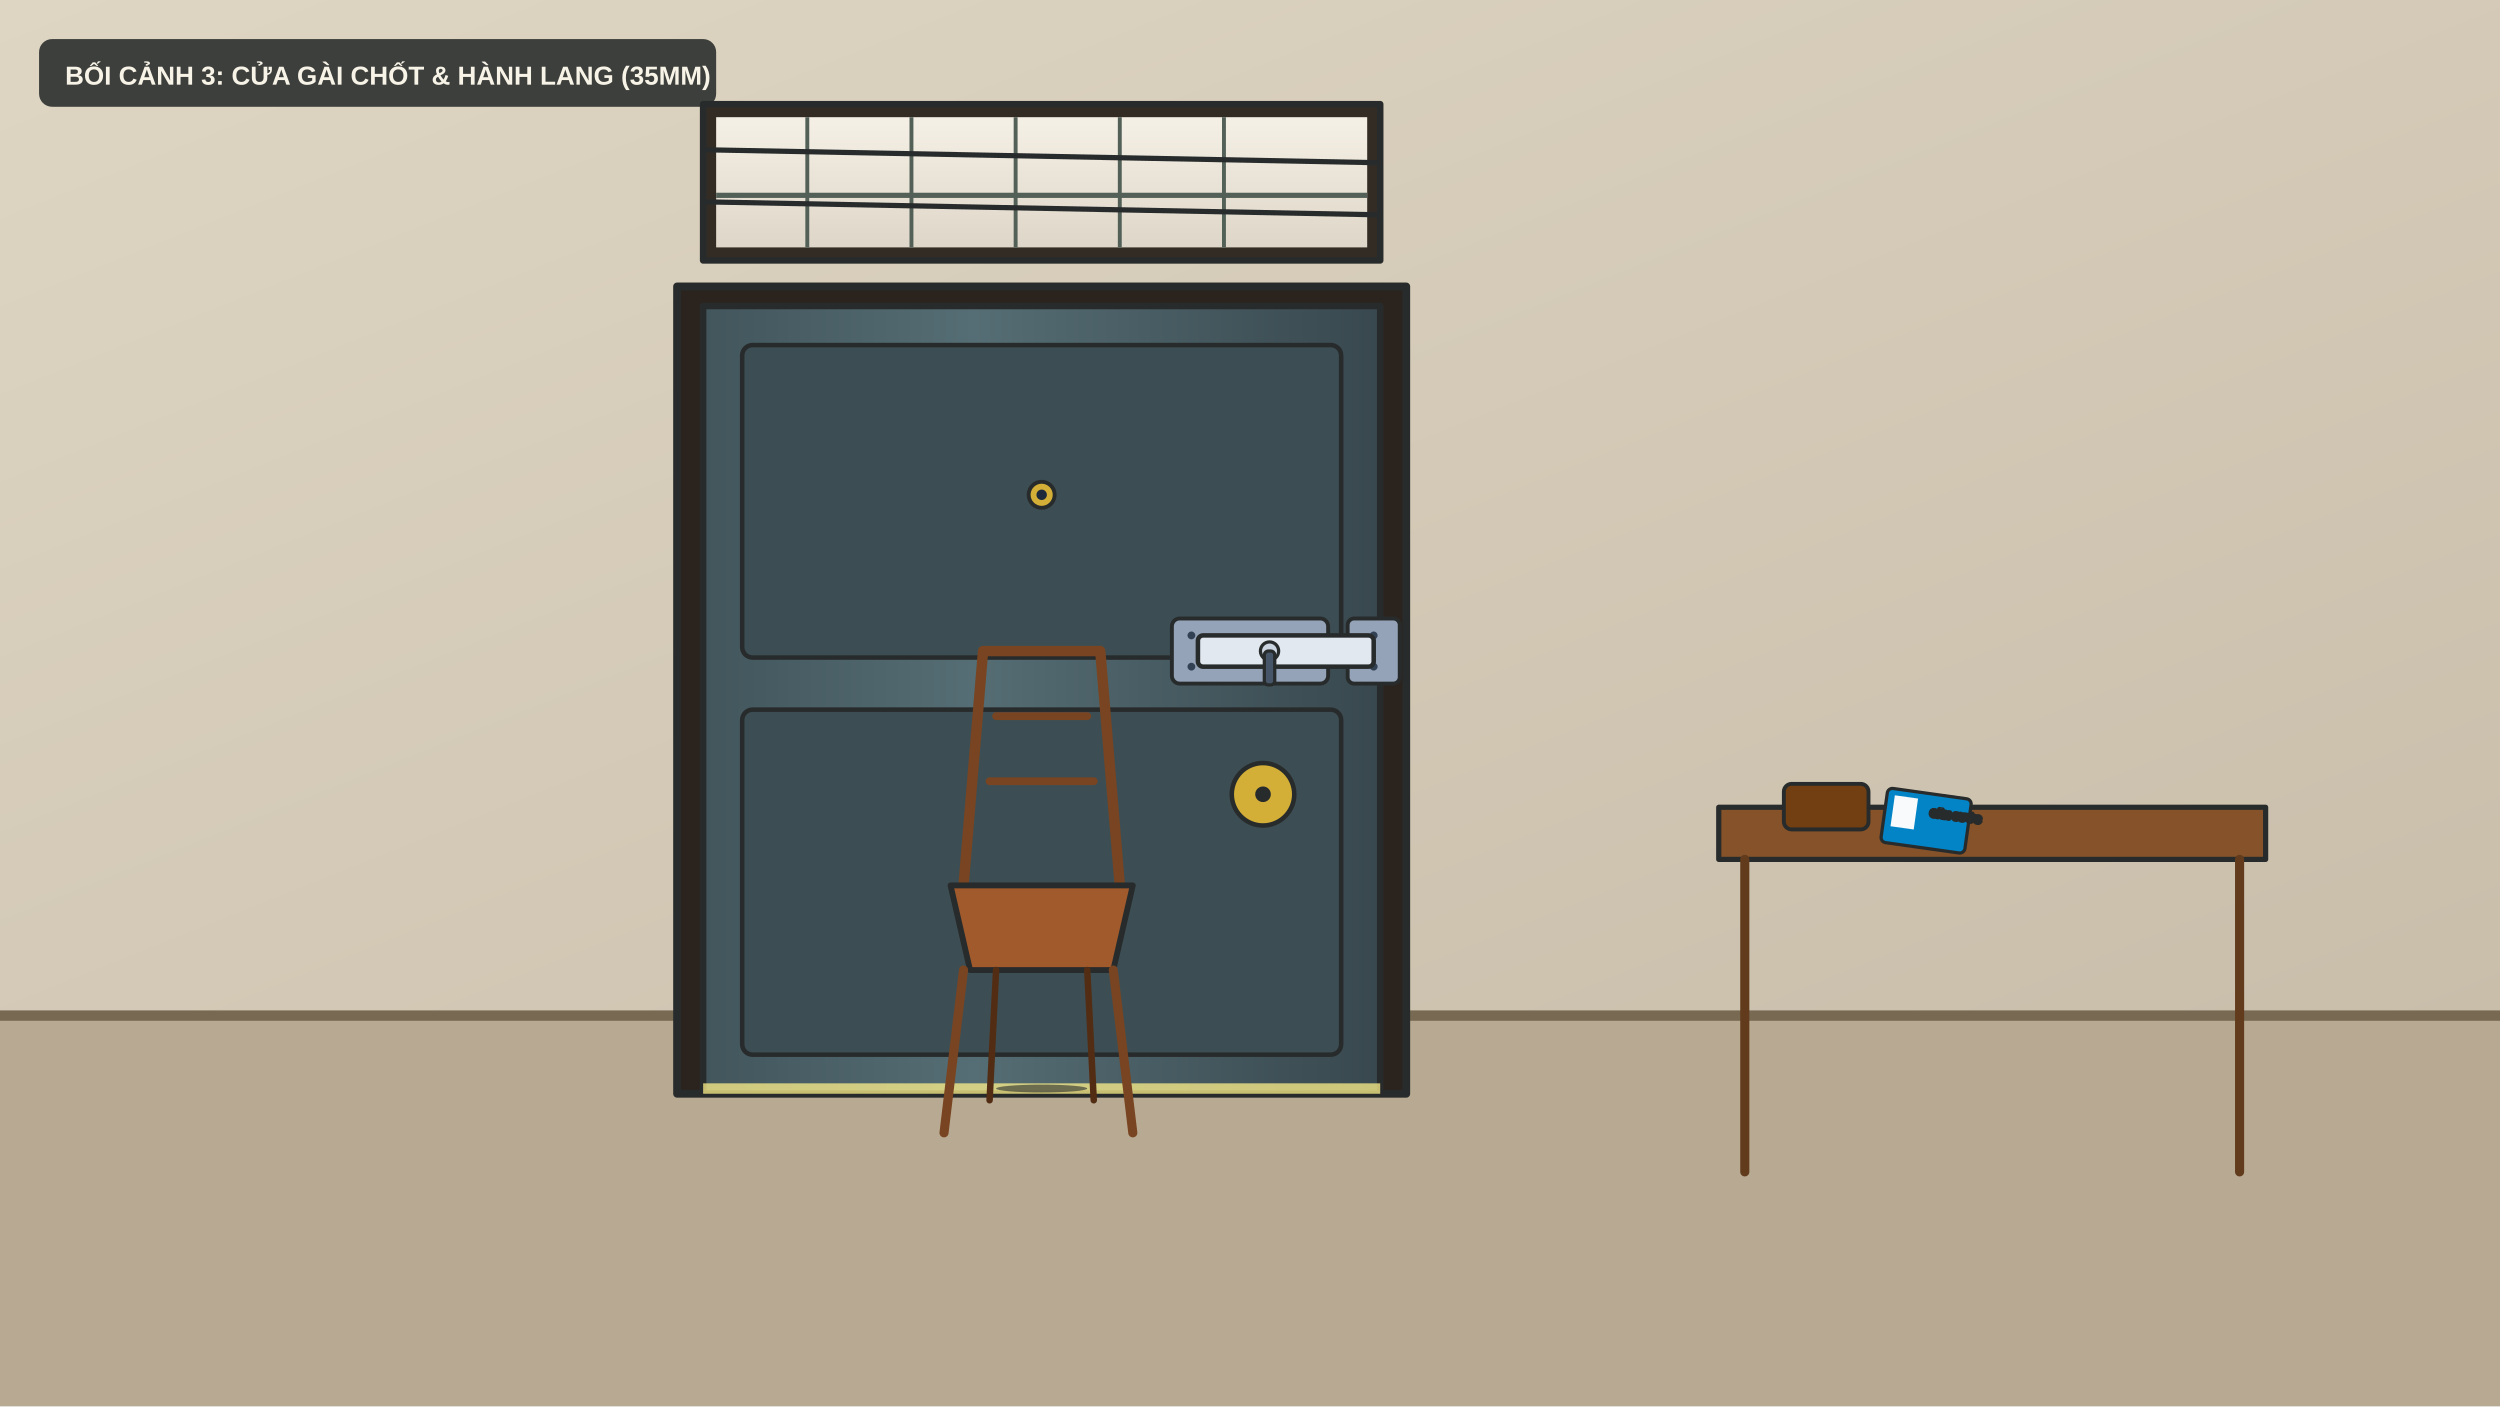
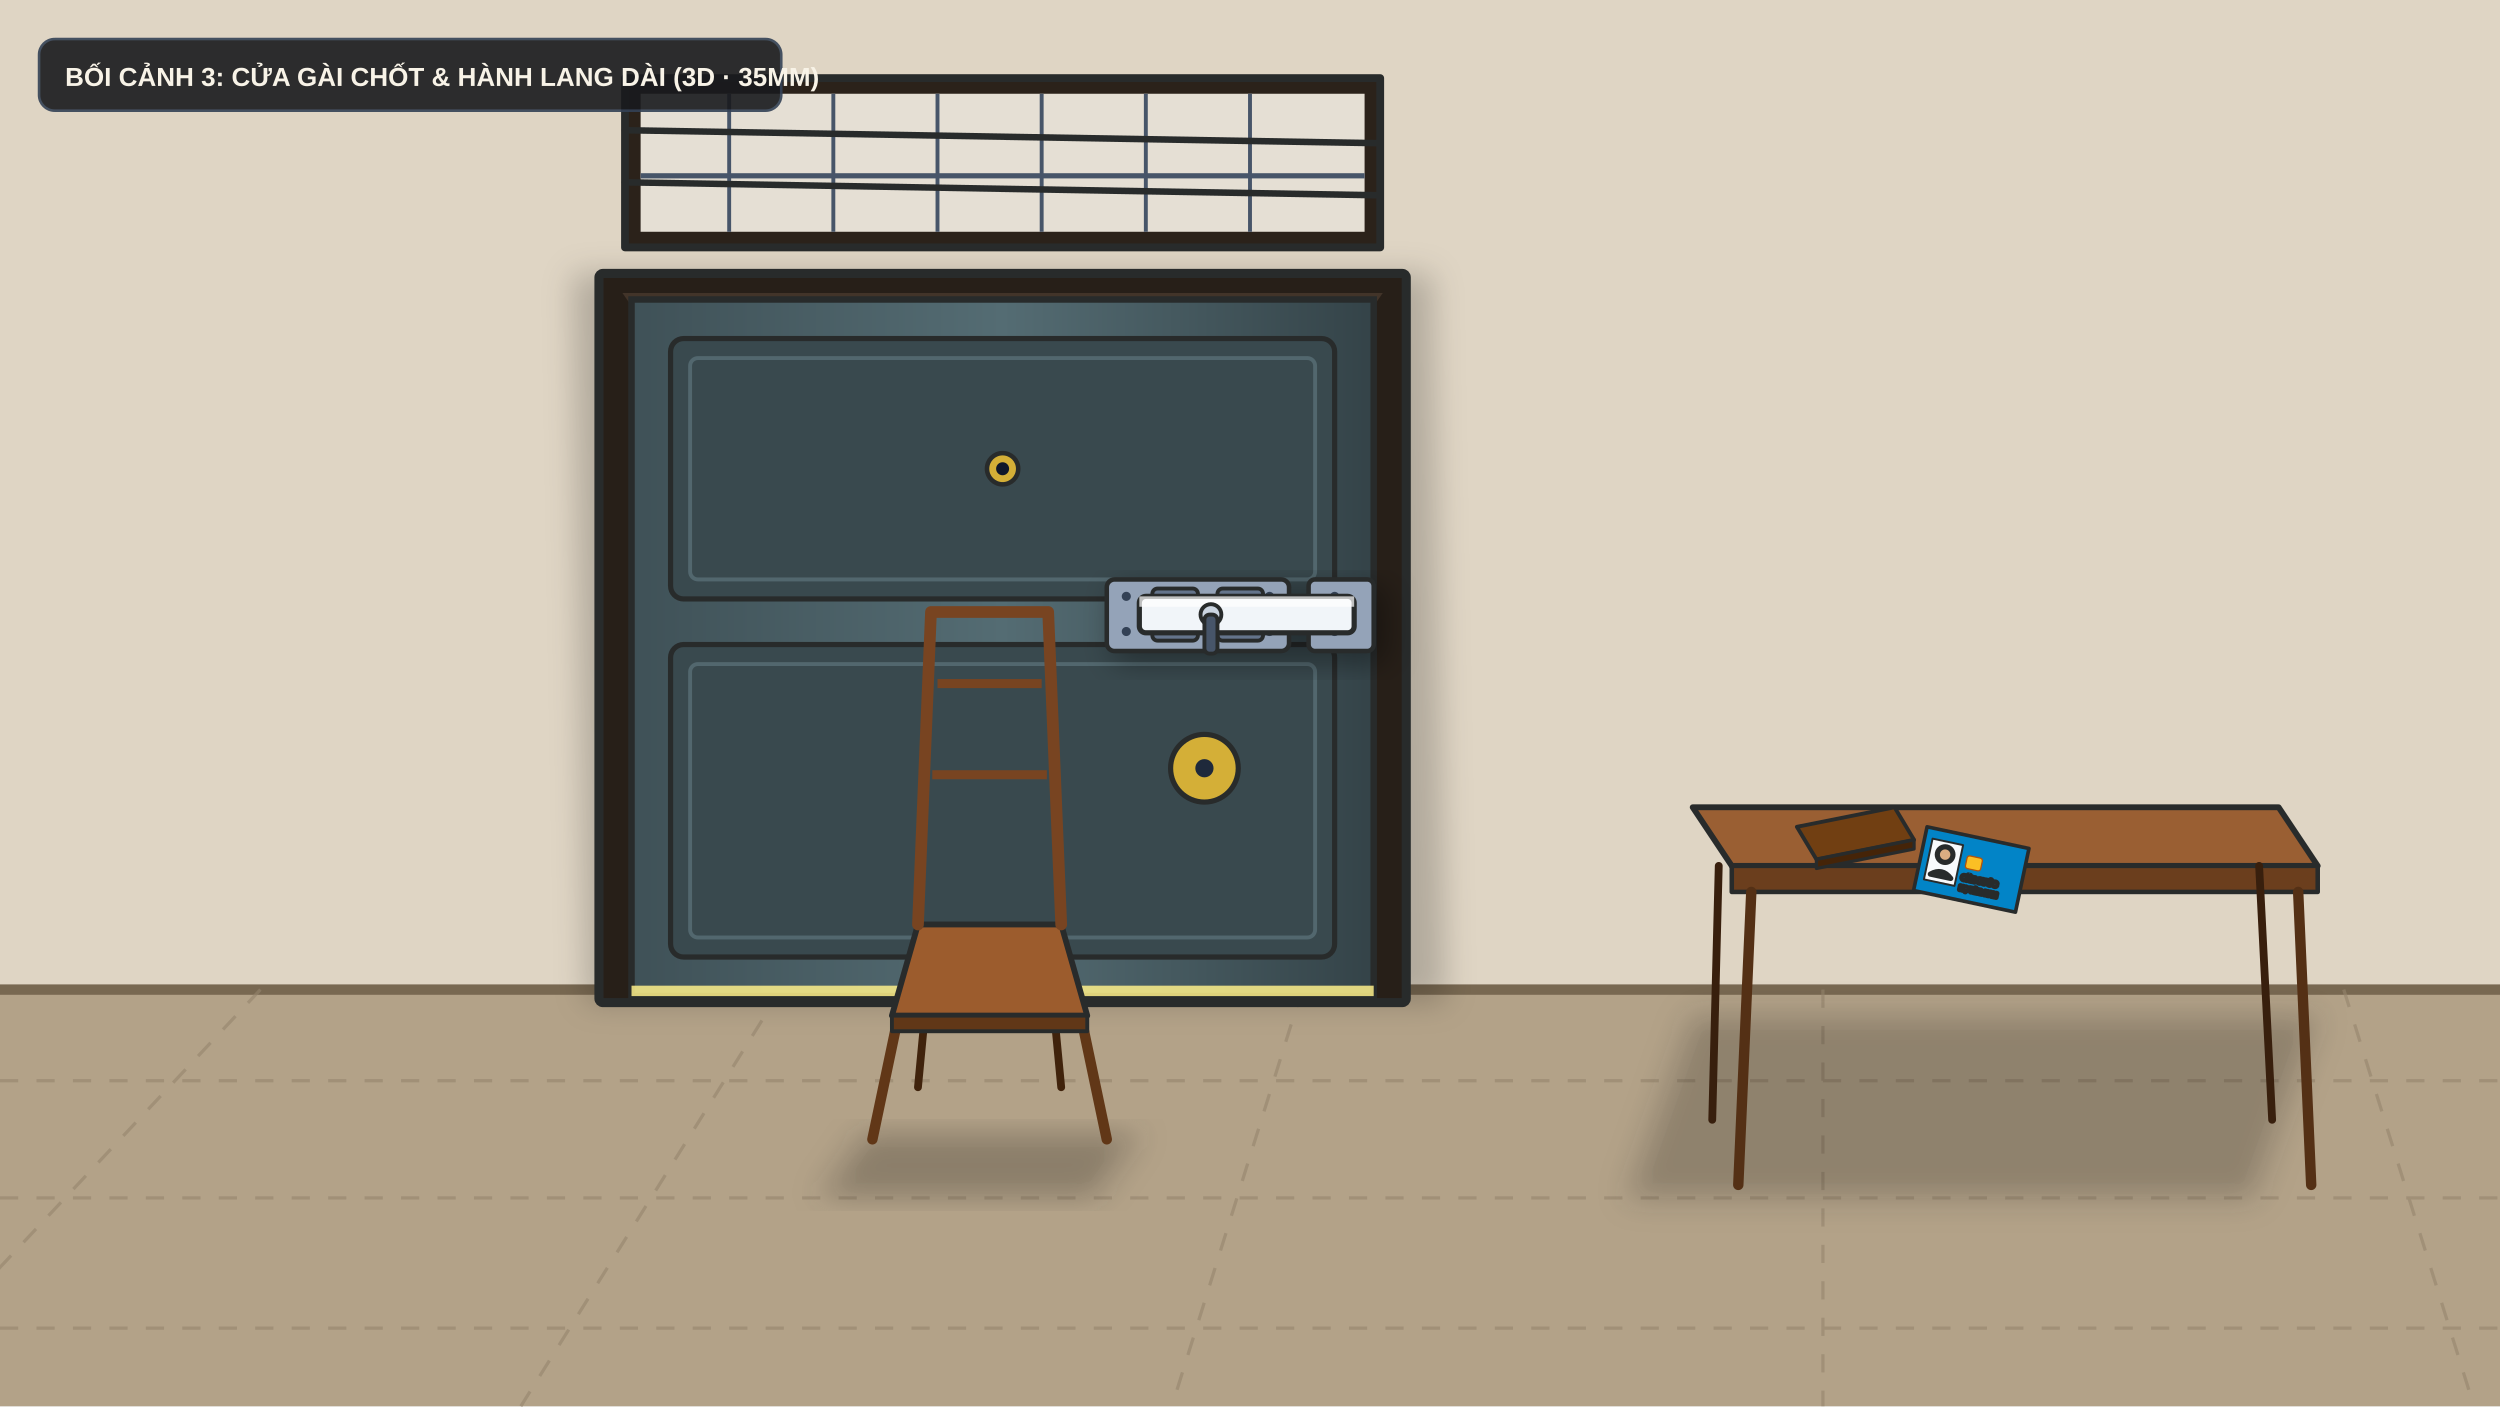
<svg xmlns="http://www.w3.org/2000/svg" width="1920" height="1080" viewBox="0 0 1920 1080">
  <defs>
-     <linearGradient id="h-wall" x1="0%" y1="0%" x2="100%" y2="100%">
-       <stop offset="0%" stop-color="#ded5c3" />
-       <stop offset="100%" stop-color="#c9beaa" />
+     <linearGradient id="hallway-recede" x1="0%" y1="0%" x2="0%" y2="100%">
+       <stop offset="0%" stop-color="#8c7c67" />
+       <stop offset="100%" stop-color="#baa991" />
    </linearGradient>
-     <linearGradient id="door-wood" x1="0%" y1="0%" x2="100%" y2="0%">
-       <stop offset="0%" stop-color="#42565c" />
-       <stop offset="40%" stop-color="#556d74" />
-       <stop offset="100%" stop-color="#38484e" />
+     <linearGradient id="door-3d-grad" x1="0%" y1="0%" x2="100%" y2="0%">
+       <stop offset="0%" stop-color="#3f5157" />
+       <stop offset="50%" stop-color="#546c73" />
+       <stop offset="100%" stop-color="#344348" />
    </linearGradient>
-     <linearGradient id="hallway-light" x1="0%" y1="0%" x2="0%" y2="100%">
-       <stop offset="0%" stop-color="#f5f0e6" />
-       <stop offset="100%" stop-color="#ded6c8" />
-     </linearGradient>
+     <filter id="door-shadow" x="-20%" y="-20%" width="140%" height="140%">
+       <feGaussianBlur stdDeviation="12" />
+     </filter>
  </defs>
-   <rect width="1920" height="780" fill="url(#h-wall)" />
-   <rect y="780" width="1920" height="300" fill="#b8aa92" />
-   <line x1="0" y1="780" x2="1920" y2="780" stroke="#786953" stroke-width="8" stroke-linecap="round" />
-   <g transform="translate(540 80)" stroke="#282b2b" stroke-width="4" stroke-linejoin="round">
-     <rect x="0" y="0" width="520" height="120" fill="#332c25" stroke="#282b2b" stroke-width="5" />
-     <rect x="10" y="10" width="500" height="100" fill="url(#hallway-light)" stroke="none" />
-     <line x1="10" y1="70" x2="510" y2="70" stroke="#526058" stroke-width="4" />
-     <line x1="80" y1="10" x2="80" y2="110" stroke="#526058" stroke-width="3" />
-     <line x1="160" y1="10" x2="160" y2="110" stroke="#526058" stroke-width="3" />
-     <line x1="240" y1="10" x2="240" y2="110" stroke="#526058" stroke-width="3" />
-     <line x1="320" y1="10" x2="320" y2="110" stroke="#526058" stroke-width="3" />
-     <line x1="400" y1="10" x2="400" y2="110" stroke="#526058" stroke-width="3" />
-     <line x1="0" y1="35" x2="520" y2="45" stroke="#282b2b" stroke-width="4" />
-     <line x1="0" y1="75" x2="520" y2="85" stroke="#282b2b" stroke-width="4" />
+   <rect width="1920" height="760" fill="#dfd5c4" />
+   <rect y="760" width="1920" height="320" fill="#b3a288" />
+   <line x1="0" y1="760" x2="1920" y2="760" stroke="#786851" stroke-width="8" stroke-linecap="round" />
+   <g stroke="#94846d" stroke-width="2.5" opacity="0.6" stroke-dasharray="14 14">
+     <line x1="200" y1="760" x2="-100" y2="1080" />
+     <line x1="600" y1="760" x2="400" y2="1080" />
+     <line x1="1000" y1="760" x2="900" y2="1080" />
+     <line x1="1400" y1="760" x2="1400" y2="1080" />
+     <line x1="1800" y1="760" x2="1900" y2="1080" />
+     <line x1="0" y1="830" x2="1920" y2="830" />
+     <line x1="0" y1="920" x2="1920" y2="920" />
+     <line x1="0" y1="1020" x2="1920" y2="1020" />
  </g>
-   <g id="closed-door" transform="translate(520 220)" stroke="#282b2b" stroke-width="4" stroke-linejoin="round" stroke-linecap="round">
-     <rect x="0" y="0" width="560" height="620" fill="#2b241e" stroke="#282b2b" stroke-width="6" />
-     <rect x="20" y="15" width="520" height="605" fill="url(#door-wood)" stroke="#282b2b" stroke-width="5" />
-     <rect x="50" y="45" width="460" height="240" rx="8" fill="#3c4e54" stroke="#282b2b" stroke-width="3.5" />
-     <rect x="50" y="325" width="460" height="265" rx="8" fill="#3c4e54" stroke="#282b2b" stroke-width="3.5" />
-     <g transform="translate(380 280)">
-       <rect x="0" y="-25" width="120" height="50" rx="6" fill="#94a3b8" stroke="#282b2b" stroke-width="3" />
-       <circle cx="15" cy="-12" r="3" fill="#334155" stroke="none" />
-       <circle cx="15" cy="12" r="3" fill="#334155" stroke="none" />
-       <rect x="135" y="-25" width="40" height="50" rx="5" fill="#94a3b8" stroke="#282b2b" stroke-width="3" />
-       <circle cx="155" cy="-12" r="3" fill="#334155" stroke="none" />
-       <circle cx="155" cy="12" r="3" fill="#334155" stroke="none" />
-       <rect x="20" y="-12" width="135" height="24" rx="4" fill="#e2e8f0" stroke="#282b2b" stroke-width="3.5" />
-       <circle cx="75" cy="0" r="7" fill="#cbd5e1" stroke="#282b2b" stroke-width="2.5" />
-       <rect x="71" y="0" width="8" height="26" rx="3" fill="#475569" stroke="#282b2b" stroke-width="2.5" />
-       <circle cx="70" cy="110" r="24" fill="#d4af37" stroke="#282b2b" stroke-width="3.5" />
-       <circle cx="70" cy="110" r="6" fill="#282b2b" stroke="none" />
+   <g transform="translate(480 60)" stroke="#282b2b" stroke-width="4" stroke-linejoin="round">
+     <rect x="0" y="0" width="580" height="130" fill="#2b221a" stroke="#282b2b" stroke-width="6" />
+     <rect x="12" y="12" width="556" height="106" fill="#e5dfd4" stroke="none" />
+     <line x1="12" y1="75" x2="568" y2="75" stroke="#475569" stroke-width="4" />
+     <line x1="80" y1="12" x2="80" y2="118" stroke="#475569" stroke-width="3" />
+     <line x1="160" y1="12" x2="160" y2="118" stroke="#475569" stroke-width="3" />
+     <line x1="240" y1="12" x2="240" y2="118" stroke="#475569" stroke-width="3" />
+     <line x1="320" y1="12" x2="320" y2="118" stroke="#475569" stroke-width="3" />
+     <line x1="400" y1="12" x2="400" y2="118" stroke="#475569" stroke-width="3" />
+     <line x1="480" y1="12" x2="480" y2="118" stroke="#475569" stroke-width="3" />
+     <line x1="0" y1="40" x2="580" y2="50" stroke="#282b2b" stroke-width="5" stroke-linecap="round" />
+     <line x1="0" y1="80" x2="580" y2="90" stroke="#282b2b" stroke-width="5" stroke-linecap="round" />
+   </g>
+   <g id="door-and-latch-unit" transform="translate(460 210)">
+     <polygon points="-20,0 640,0 650,560 -10,560" fill="#000" opacity="0.2" filter="url(#door-shadow)" />
+     <rect x="0" y="0" width="620" height="560" fill="#271f18" stroke="#282b2b" stroke-width="7" rx="3" />
+     <polygon points="18,15 602,15 595,25 25,25" fill="#423429" />
+     <rect x="25" y="20" width="570" height="535" fill="url(#door-3d-grad)" stroke="#282b2b" stroke-width="5" />
+     <rect x="55" y="50" width="510" height="200" rx="10" fill="#39494e" stroke="#282b2b" stroke-width="4" />
+     <rect x="55" y="285" width="510" height="240" rx="10" fill="#39494e" stroke="#282b2b" stroke-width="4" />
+     <rect x="70" y="65" width="480" height="170" rx="6" fill="none" stroke="#52676e" stroke-width="3" />
+     <rect x="70" y="300" width="480" height="210" rx="6" fill="none" stroke="#52676e" stroke-width="3" />
+     <circle cx="310" cy="150" r="12" fill="#d4af37" stroke="#282b2b" stroke-width="3.5" />
+     <circle cx="310" cy="150" r="5" fill="#0f172a" stroke="none" />
+     <g transform="translate(390 260)">
+       <rect x="5" y="-20" width="210" height="60" rx="6" fill="#000" opacity="0.35" filter="url(#door-shadow)" />
+       <rect x="0" y="-25" width="140" height="55" rx="6" fill="#94a3b8" stroke="#282b2b" stroke-width="3.5" />
+       <circle cx="15" cy="-12" r="3.5" fill="#334155" stroke="none" />
+       <circle cx="15" cy="15" r="3.5" fill="#334155" stroke="none" />
+       <circle cx="125" cy="-12" r="3.5" fill="#334155" stroke="none" />
+       <circle cx="125" cy="15" r="3.5" fill="#334155" stroke="none" />
+       <rect x="155" y="-25" width="50" height="55" rx="5" fill="#94a3b8" stroke="#282b2b" stroke-width="3.5" />
+       <circle cx="175" cy="-12" r="3.5" fill="#334155" stroke="none" />
+       <circle cx="175" cy="15" r="3.5" fill="#334155" stroke="none" />
+       <rect x="35" y="-18" width="35" height="40" rx="4" fill="#64748b" stroke="#282b2b" stroke-width="3" />
+       <rect x="85" y="-18" width="35" height="40" rx="4" fill="#64748b" stroke="#282b2b" stroke-width="3" />
+       <rect x="25" y="-12" width="165" height="28" rx="5" fill="#f1f5f9" stroke="#282b2b" stroke-width="4" />
+       <rect x="25" y="-12" width="165" height="8" fill="#ffffff" opacity="0.7" stroke="none" />
+       <circle cx="80" cy="2" r="8" fill="#cbd5e1" stroke="#282b2b" stroke-width="3" />
+       <rect x="75" y="2" width="10" height="30" rx="4" fill="#475569" stroke="#282b2b" stroke-width="3" />
+       <circle cx="75" cy="120" r="26" fill="#d4af37" stroke="#282b2b" stroke-width="4" />
+       <circle cx="75" cy="120" r="7" fill="#1e293b" stroke="none" />
    </g>
-     <circle cx="280" cy="160" r="10" fill="#d4af37" stroke="#282b2b" stroke-width="3" />
-     <circle cx="280" cy="160" r="4" fill="#1e293b" stroke="none" />
-     <rect x="20" y="612" width="520" height="8" fill="#fef08a" opacity="0.75" stroke="none" />
-     <ellipse cx="280" cy="616" rx="35" ry="3" fill="#282b2b" opacity="0.6" stroke="none" />
+     <rect x="25" y="547" width="570" height="8" fill="#fef08a" opacity="0.85" stroke="none" />
+     <ellipse cx="310" cy="551" rx="40" ry="3.5" fill="#181a1d" stroke="none" />
  </g>
-   <g transform="translate(740 680)" stroke="#282b2b" stroke-width="4" stroke-linejoin="round" stroke-linecap="round">
-     <path d="M0 0 L15 -180 L105 -180 L120 0" fill="none" stroke="#784421" stroke-width="8" />
-     <line x1="25" y1="-130" x2="95" y2="-130" stroke="#784421" stroke-width="6" />
-     <line x1="20" y1="-80" x2="100" y2="-80" stroke="#784421" stroke-width="6" />
-     <path d="M-10 0 L130 0 L115 65 L5 65 Z" fill="#a05a2c" stroke="#282b2b" stroke-width="4.5" />
-     <line x1="0" y1="65" x2="-15" y2="190" stroke="#784421" stroke-width="7" />
-     <line x1="115" y1="65" x2="130" y2="190" stroke="#784421" stroke-width="7" />
-     <line x1="25" y1="65" x2="20" y2="165" stroke="#522d14" stroke-width="5" />
-     <line x1="95" y1="65" x2="100" y2="165" stroke="#522d14" stroke-width="5" />
+   <g transform="translate(690 640)" stroke="#282b2b" stroke-width="4" stroke-linejoin="round">
+     <polygon points="-25,230 185,230 150,280 -60,280" fill="#000" opacity="0.22" filter="url(#door-shadow)" />
+     <line x1="0" y1="140" x2="-20" y2="235" stroke="#613717" stroke-width="8" stroke-linecap="round" />
+     <line x1="140" y1="140" x2="160" y2="235" stroke="#613717" stroke-width="8" stroke-linecap="round" />
+     <line x1="25" y1="90" x2="15" y2="195" stroke="#40230c" stroke-width="6" stroke-linecap="round" />
+     <line x1="115" y1="90" x2="125" y2="195" stroke="#40230c" stroke-width="6" stroke-linecap="round" />
+     <polygon points="15,70 125,70 145,140 -5,140" fill="#9c5c2d" stroke="#282b2b" stroke-width="4.5" />
+     <polygon points="-5,140 145,140 145,152 -5,152" fill="#613717" stroke="#282b2b" stroke-width="3" />
+     <path d="M15 70 L25 -170 L115 -170 L125 70" fill="none" stroke="#784421" stroke-width="9" stroke-linecap="round" />
+     <line x1="30" y1="-115" x2="110" y2="-115" stroke="#784421" stroke-width="7" />
+     <line x1="26" y1="-45" x2="114" y2="-45" stroke="#784421" stroke-width="7" />
  </g>
-   <g transform="translate(1320 620)" stroke="#282b2b" stroke-width="3.5" stroke-linejoin="round">
-     <rect x="0" y="0" width="420" height="40" fill="#855229" stroke="#282b2b" stroke-width="4" />
-     <line x1="20" y1="40" x2="20" y2="280" stroke="#613b1c" stroke-width="7" stroke-linecap="round" />
-     <line x1="400" y1="40" x2="400" y2="280" stroke="#613b1c" stroke-width="7" stroke-linecap="round" />
-     <rect x="50" y="-18" width="65" height="35" rx="6" fill="#713f12" stroke="#282b2b" stroke-width="3" />
-     <rect x="130" y="-15" width="65" height="42" rx="4" fill="#0284c7" stroke="#282b2b" stroke-width="2.5" transform="rotate(8 130 -15)" />
-     <rect x="136" y="-10" width="18" height="24" fill="#f8fafc" stroke="none" transform="rotate(8 130 -15)" />
-     <text x="165" y="2" font-family="Arial, sans-serif" font-size="7" font-weight="bold" fill="#ffffff" transform="rotate(8 130 -15)">CĂN CƯỚC</text>
+   <g transform="translate(1300 620)" stroke="#282b2b" stroke-width="4" stroke-linejoin="round">
+     <polygon points="0,160 480,160 430,300 -50,300" fill="#000" opacity="0.2" filter="url(#door-shadow)" />
+     <polygon points="0,0 450,0 480,45 30,45" fill="#9a5f33" stroke="#282b2b" stroke-width="4.5" />
+     <polygon points="30,45 480,45 480,65 30,65" fill="#6b3e1d" stroke="#282b2b" stroke-width="3.5" />
+     <line x1="45" y1="65" x2="35" y2="290" stroke="#543015" stroke-width="8" stroke-linecap="round" />
+     <line x1="465" y1="65" x2="475" y2="290" stroke="#543015" stroke-width="8" stroke-linecap="round" />
+     <line x1="20" y1="45" x2="15" y2="240" stroke="#381f0d" stroke-width="6" stroke-linecap="round" />
+     <line x1="435" y1="45" x2="445" y2="240" stroke="#381f0d" stroke-width="6" stroke-linecap="round" />
+     <g transform="translate(80 10)">
+       <polygon points="0,5 75,-10 90,15 15,30" fill="#713f12" stroke="#282b2b" stroke-width="3" />
+       <polygon points="15,30 90,15 90,22 15,37" fill="#452408" stroke="#282b2b" stroke-width="2.5" />
+     </g>
+     <g transform="translate(180 15) rotate(12)">
+       <polygon points="0,0 80,0 80,50 0,50" fill="#0284c7" stroke="#282b2b" stroke-width="2.8" />
+       <rect x="6" y="8" width="24" height="32" fill="#f8fafc" stroke="#282b2b" stroke-width="1.5" />
+       <circle cx="18" cy="18" r="6" fill="#dbad82" />
+       <path d="M10 35 Q18 28 26 35 Z" fill="#5c7a70" />
+       <rect x="35" y="15" width="12" height="10" rx="2" fill="#fbbf24" stroke="#b45309" stroke-width="1" />
+       <text x="34" y="34" font-family="Arial" font-size="5" font-weight="bold" fill="#fff">CĂN CƯỚC</text>
+       <text x="34" y="42" font-family="Arial" font-size="4.5" fill="#bae6fd">HỌ TÊN: NAM</text>
+     </g>
  </g>
-   <rect x="30" y="30" width="520" height="52" rx="10" fill="#282b2b" opacity="0.88" stroke="none" />
-   <text x="50" y="65" font-family="Arial, sans-serif" font-size="20" font-weight="bold" fill="#f8f3e7">BỐI CẢNH 3: CỬA GÀI CHỐT &amp; HÀNH LANG (35MM)</text>
+   <rect x="30" y="30" width="570" height="55" rx="12" fill="#181a1d" opacity="0.9" stroke="#334155" stroke-width="2" />
+   <text x="50" y="66" font-family="Arial, sans-serif" font-size="20" font-weight="bold" fill="#f8f3e7">BỐI CẢNH 3: CỬA GÀI CHỐT &amp; HÀNH LANG DÀI (3D · 35MM)</text>
</svg>
